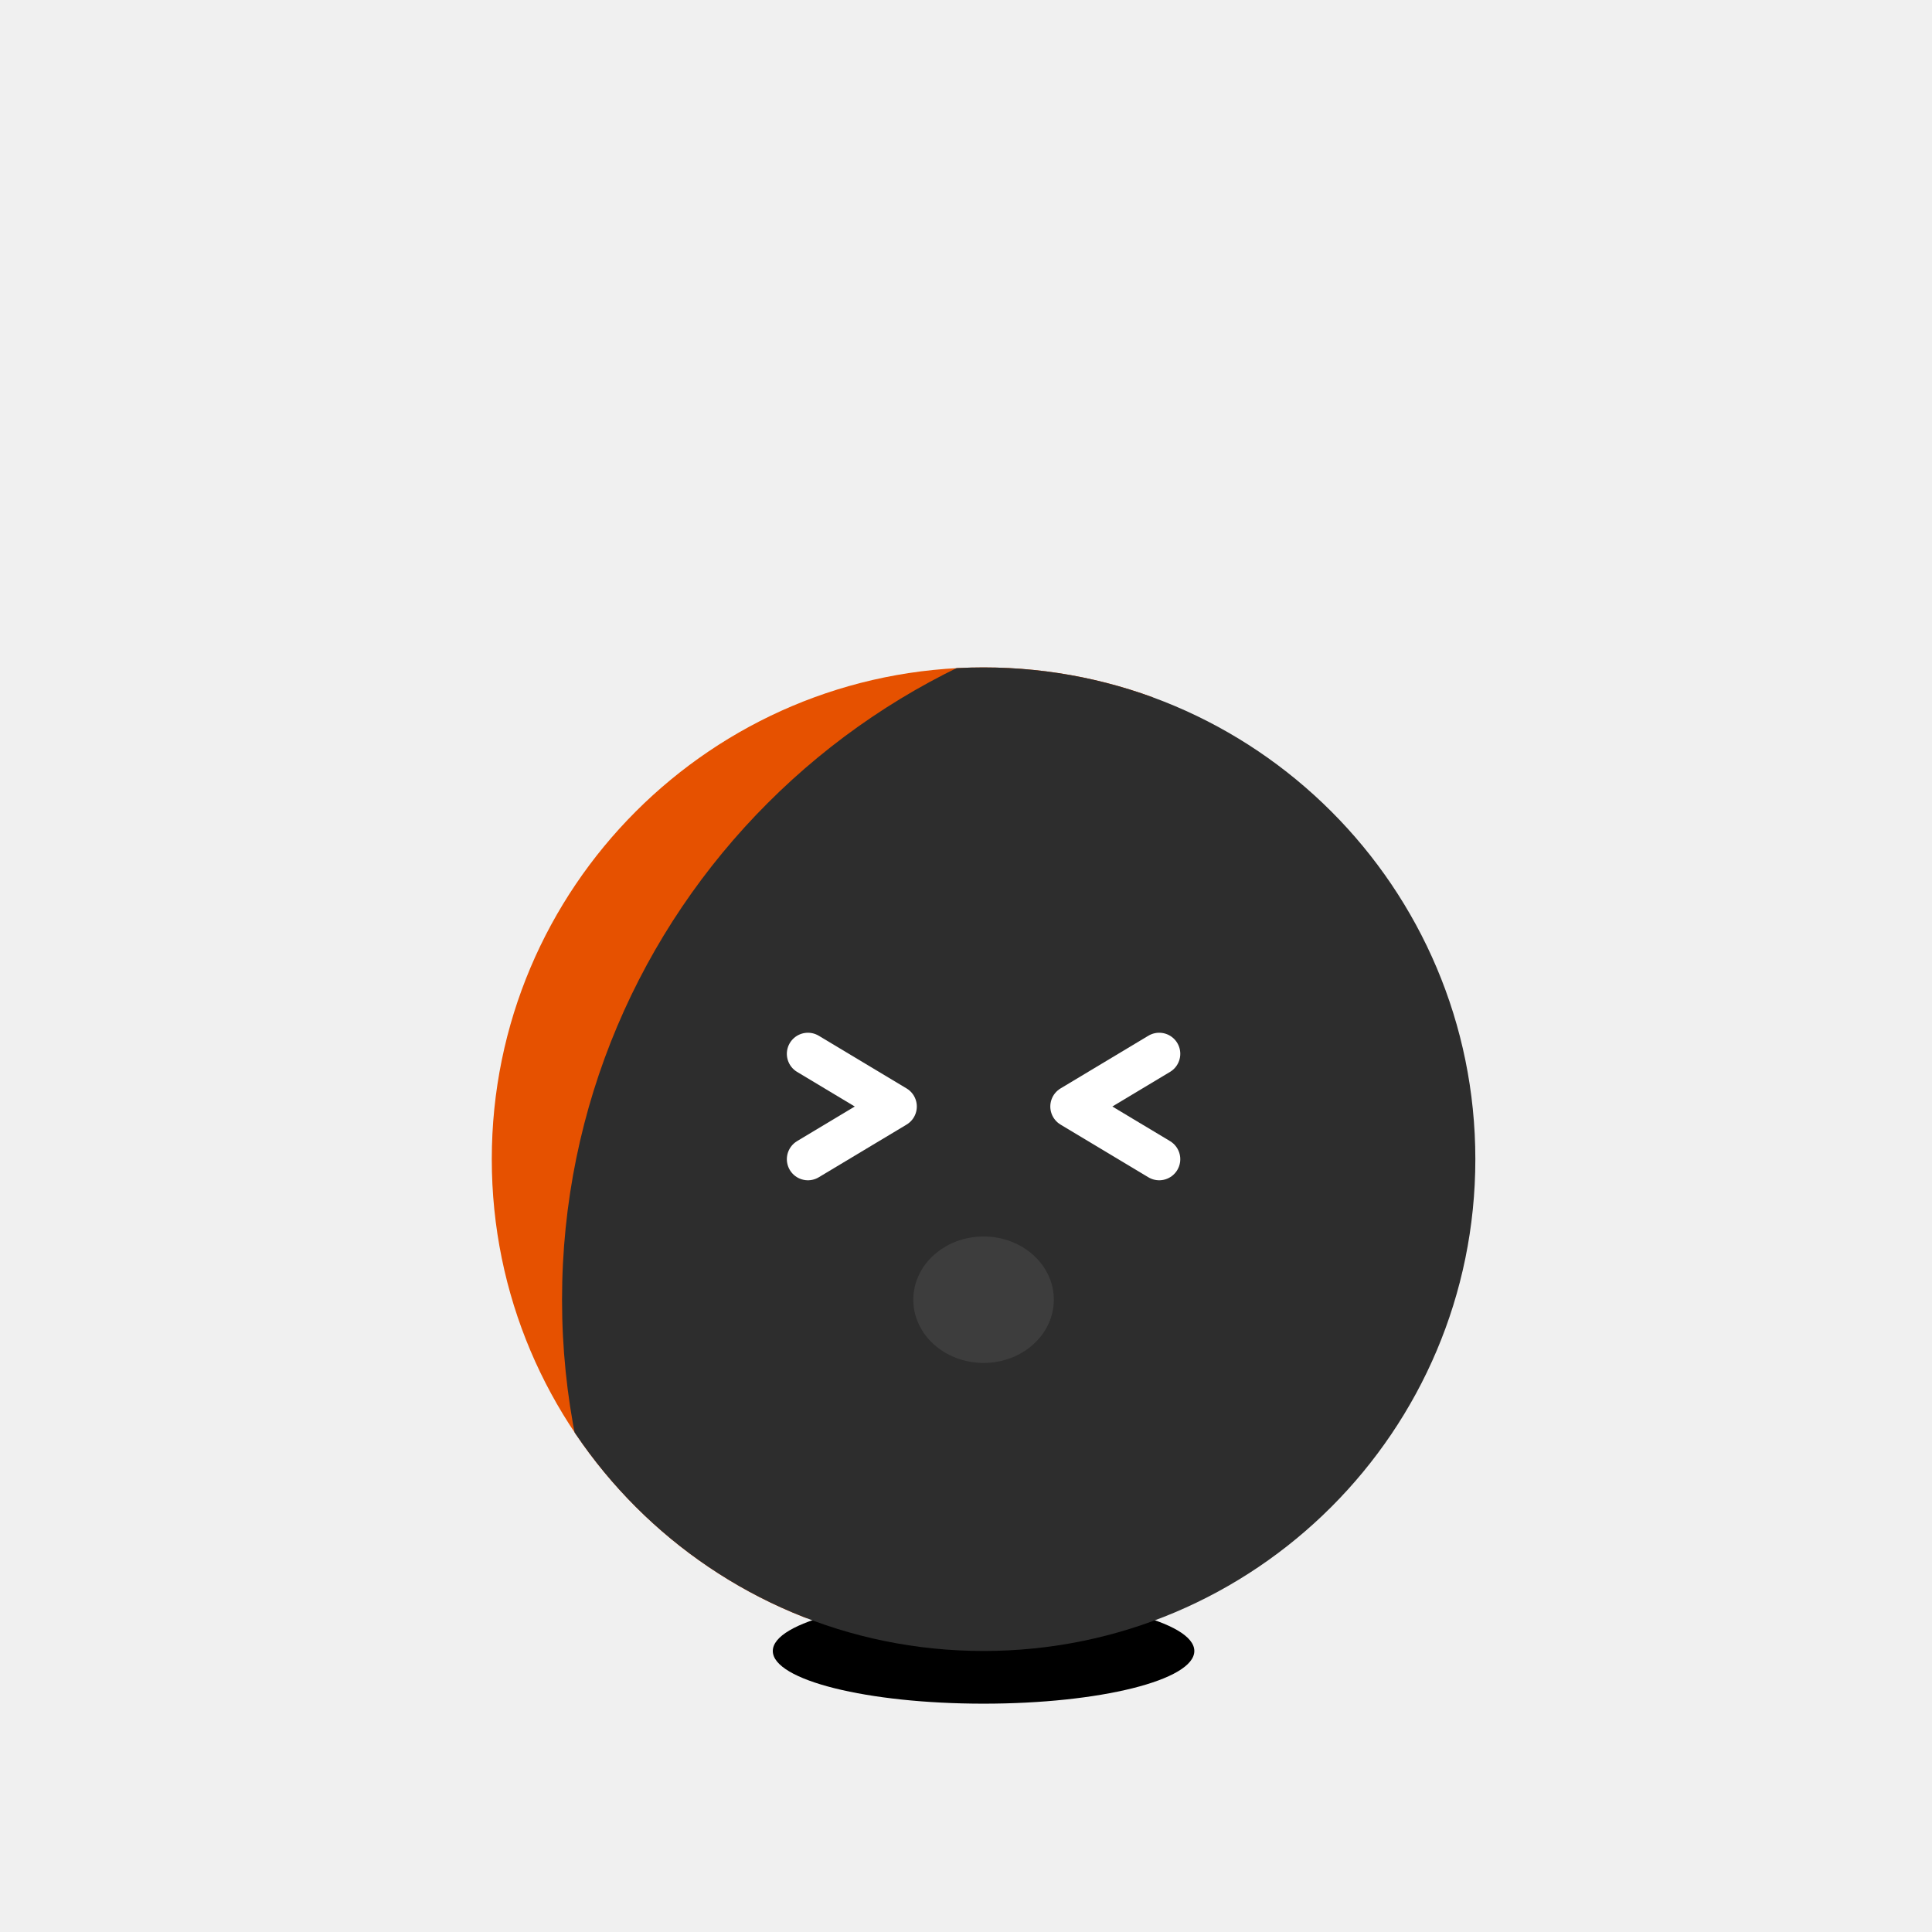
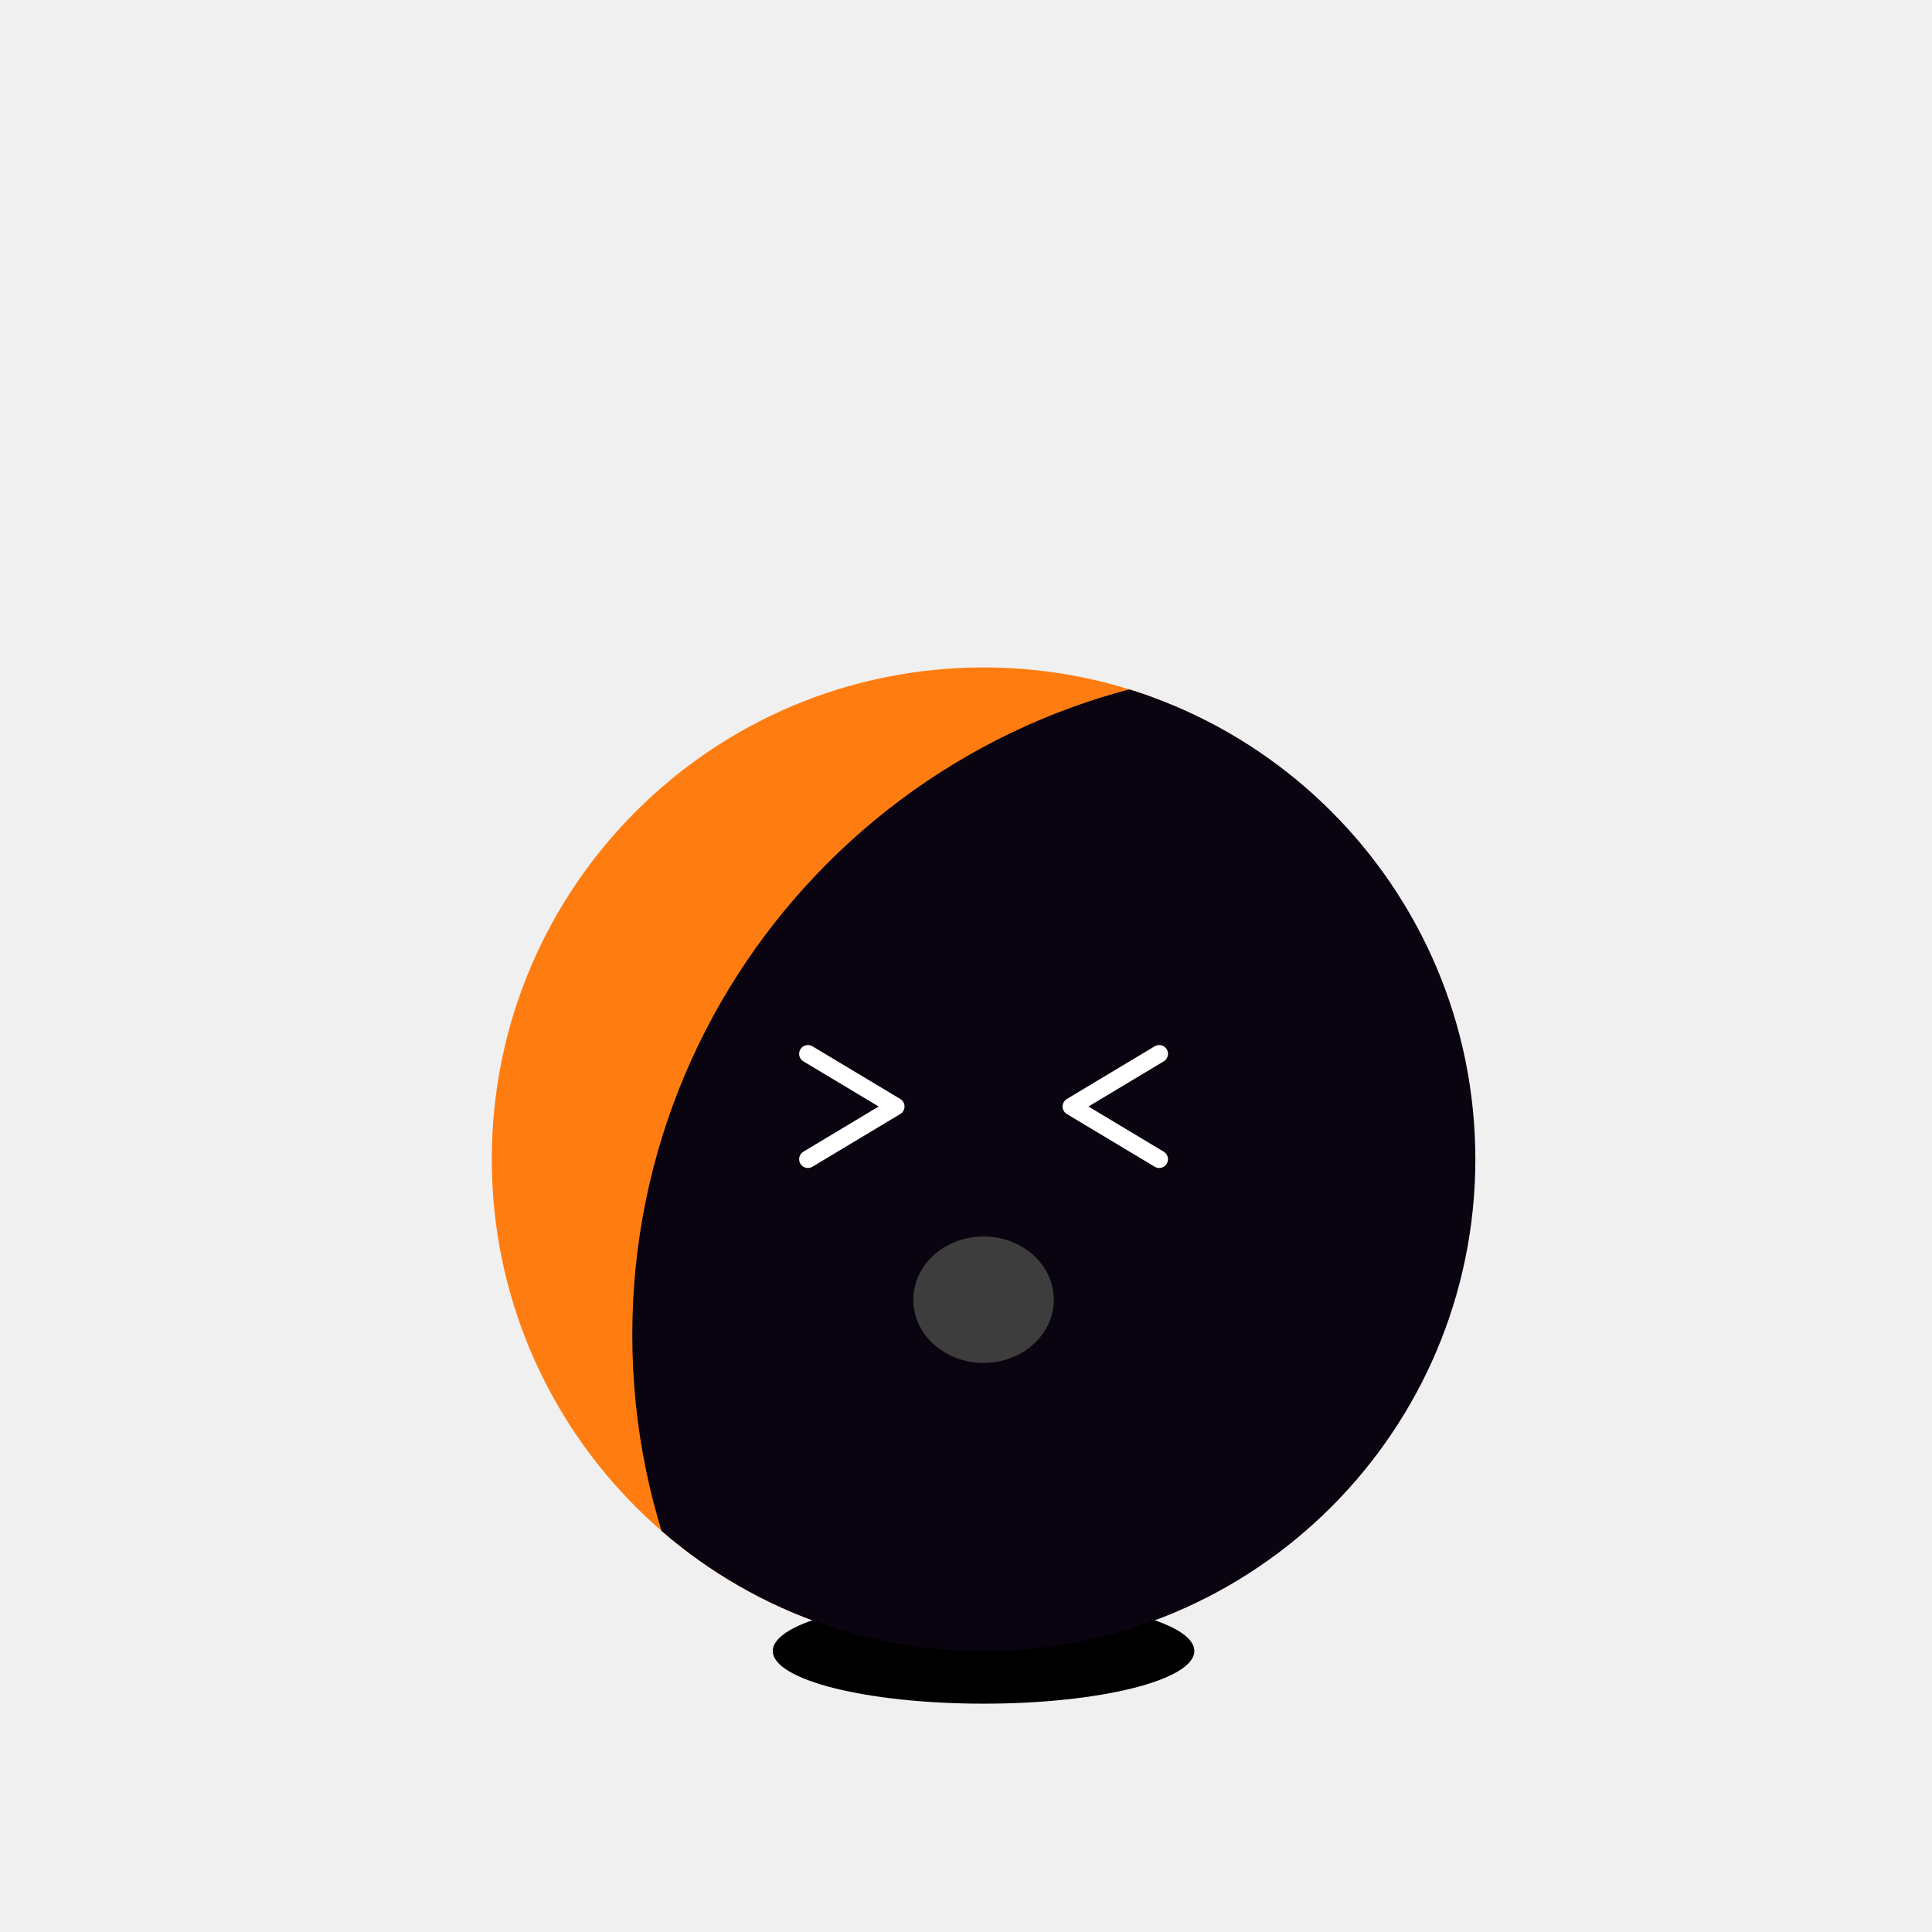
<svg xmlns="http://www.w3.org/2000/svg" viewBox="-20 -25 55 55" width="500" height="500">
  <defs>
    <style>
      .body-sway {
        transform-origin: 8px 0px;
        animation: sway 1.2s infinite alternate ease-in-out;
      }

      .shadow-lift {
        transform-origin: 8px 22px;
        animation: shadow-pulse 1.2s infinite alternate ease-in-out;
      }

      @keyframes sway {
        0% { transform: rotate(-5deg) translate(-1px, 0); }
        100% { transform: rotate(5deg) translate(1px, 0); }
      }

      @keyframes shadow-pulse {
        0% { transform: scale(0.5); opacity: 0.15; }
        100% { transform: scale(0.6); opacity: 0.2; }
      }
    </style>
    <clipPath id="bodyClip">
      <circle cx="8" cy="8" r="14" />
    </clipPath>
  </defs>
  <ellipse class="shadow-lift" cx="8" cy="22" rx="6" ry="1.5" fill="#000000" />
  <g class="body-sway">
    <g clip-path="url(#bodyClip)">
-       <circle cx="-8" cy="2" r="22" fill="#E65100" />
-       <circle cx="16" cy="12" r="20" fill="#2D2D2D" />
+       <circle cx="-8" cy="2" r="22" fill="#ff7d10" />
+       <circle cx="17" cy="13" r="19" fill="#0a0310" />
    </g>
-     <g fill="none" stroke="#FFFFFF" stroke-width="1.2" stroke-linecap="round" stroke-linejoin="round">
+     <g fill="none" stroke="#FFFFFF" stroke-width="0.5" stroke-linecap="round" stroke-linejoin="round">
      <polyline points="3,5 5.5,6.5 3,8" />
      <polyline points="13,5 10.5,6.5 13,8" />
    </g>
    <ellipse cx="8" cy="12" rx="2" ry="1.8" fill="#3D3D3D" />
  </g>
</svg>
